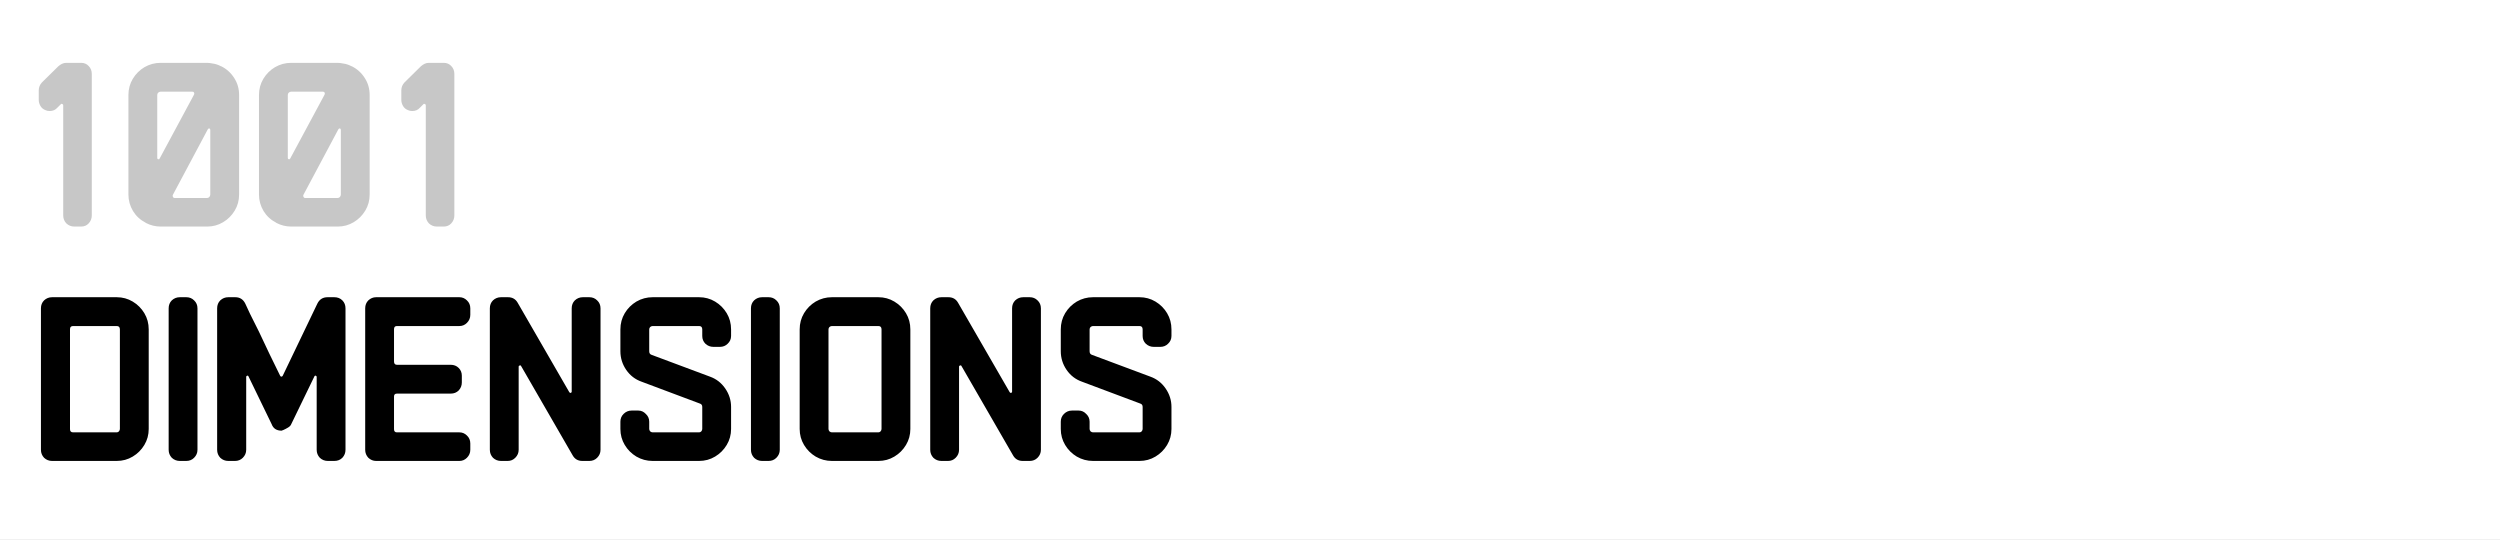
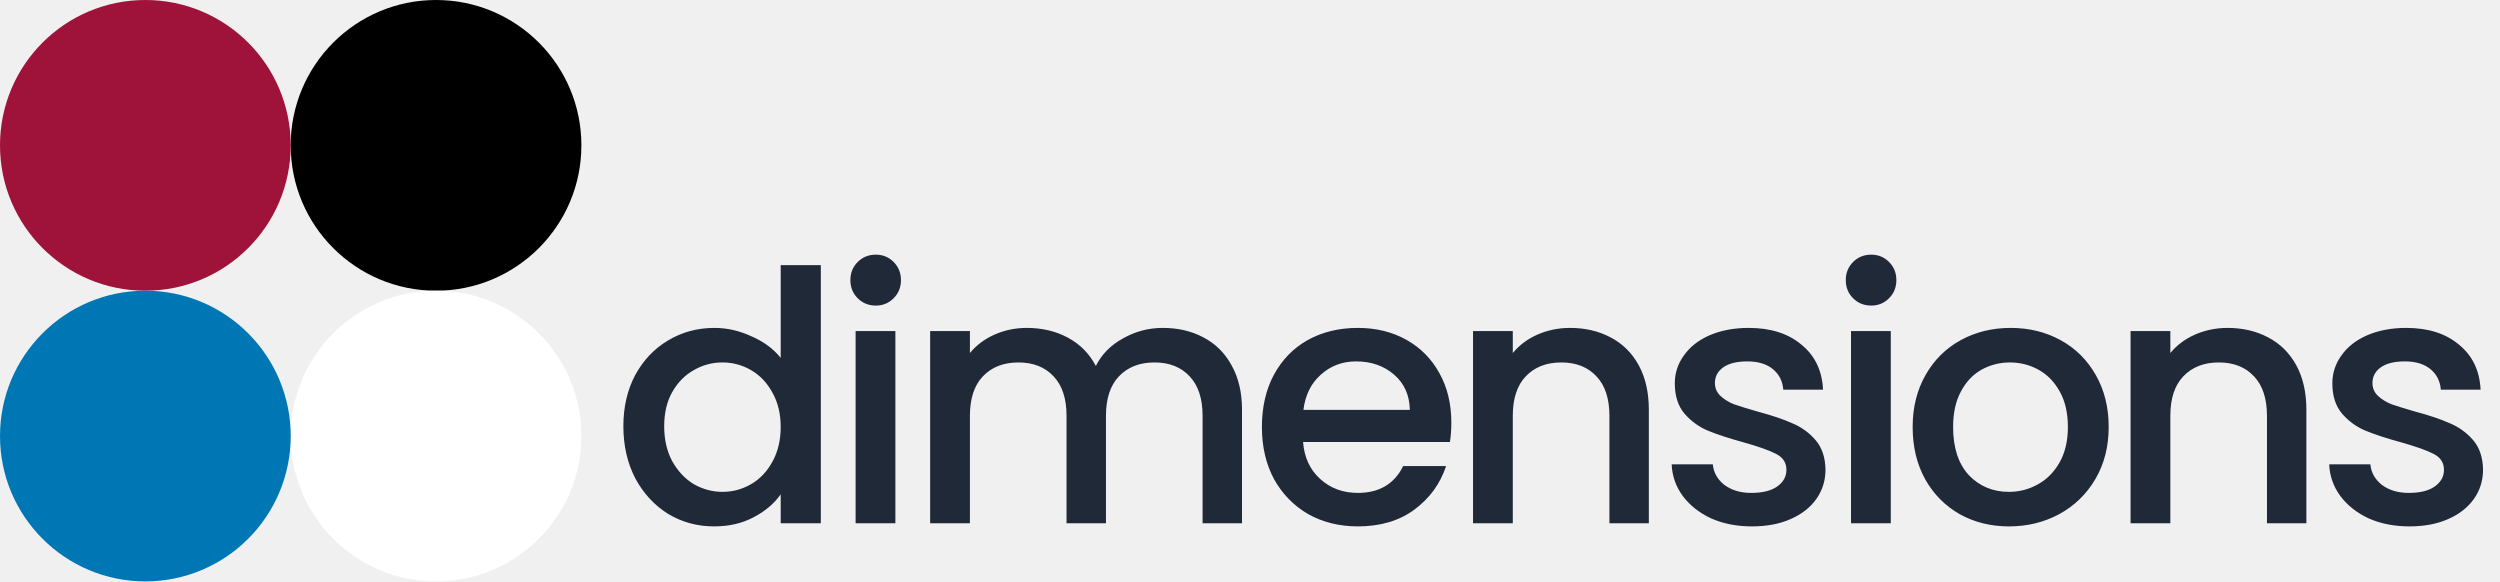
- <svg xmlns="http://www.w3.org/2000/svg" width="320" height="69" viewBox="0 0 320 69" fill="none">
-   <rect width="320" height="69" fill="white" />
-   <path d="M19.035 54.908C19.035 55.652 18.849 56.334 18.477 56.954C18.105 57.574 17.609 58.07 16.989 58.442C16.369 58.814 15.687 59 14.943 59H6.666C6.273 59 5.932 58.866 5.643 58.597C5.374 58.308 5.24 57.967 5.24 57.574V39.47C5.24 39.057 5.374 38.716 5.643 38.447C5.932 38.178 6.273 38.044 6.666 38.044H14.943C15.687 38.044 16.369 38.23 16.989 38.602C17.609 38.974 18.105 39.47 18.477 40.09C18.849 40.71 19.035 41.402 19.035 42.167V54.908ZM15.346 54.908V42.167C15.346 41.878 15.212 41.733 14.943 41.733H9.363C9.094 41.733 8.96 41.867 8.96 42.136V54.939C8.96 55.208 9.094 55.342 9.363 55.342H14.943C15.046 55.342 15.139 55.301 15.222 55.218C15.305 55.115 15.346 55.011 15.346 54.908ZM25.277 57.574C25.277 57.967 25.133 58.308 24.843 58.597C24.575 58.866 24.244 59 23.851 59H23.014C22.622 59 22.281 58.866 21.991 58.597C21.723 58.308 21.588 57.967 21.588 57.574V39.47C21.588 39.057 21.723 38.716 21.991 38.447C22.281 38.178 22.622 38.044 23.014 38.044H23.851C24.244 38.044 24.575 38.178 24.843 38.447C25.133 38.716 25.277 39.057 25.277 39.47V57.574ZM44.224 57.574C44.224 57.967 44.089 58.308 43.821 58.597C43.552 58.866 43.211 59 42.798 59H41.961C41.568 59 41.227 58.866 40.938 58.597C40.669 58.308 40.535 57.967 40.535 57.574V48.243C40.535 48.16 40.493 48.109 40.411 48.088C40.349 48.067 40.297 48.088 40.256 48.15L37.28 54.288C37.218 54.453 37.083 54.598 36.877 54.722C36.67 54.846 36.474 54.949 36.288 55.032C36.122 55.094 36.04 55.125 36.04 55.125C35.399 55.125 34.975 54.846 34.769 54.288L31.793 48.15C31.772 48.088 31.72 48.067 31.638 48.088C31.555 48.109 31.514 48.16 31.514 48.243V57.574C31.514 57.967 31.369 58.308 31.08 58.597C30.811 58.866 30.48 59 30.088 59H29.22C28.827 59 28.486 58.866 28.197 58.597C27.928 58.308 27.794 57.967 27.794 57.574V39.47C27.794 39.057 27.928 38.716 28.197 38.447C28.486 38.178 28.827 38.044 29.22 38.044H30.119C30.697 38.044 31.121 38.313 31.39 38.85C31.493 39.077 31.7 39.522 32.01 40.183C32.34 40.824 32.723 41.588 33.157 42.477C33.591 43.366 34.035 44.306 34.49 45.298C34.965 46.269 35.42 47.199 35.854 48.088C35.895 48.171 35.947 48.212 36.009 48.212C36.091 48.212 36.153 48.171 36.195 48.088L40.628 38.85C40.896 38.313 41.33 38.044 41.93 38.044H42.798C43.211 38.044 43.552 38.178 43.821 38.447C44.089 38.716 44.224 39.057 44.224 39.47V57.574ZM60.199 57.574C60.199 57.967 60.054 58.308 59.765 58.597C59.496 58.866 59.176 59 58.804 59H48.14C47.768 59 47.437 58.866 47.148 58.597C46.879 58.308 46.745 57.967 46.745 57.574V39.47C46.745 39.057 46.879 38.716 47.148 38.447C47.437 38.178 47.768 38.044 48.14 38.044H58.804C59.176 38.044 59.496 38.178 59.765 38.447C60.054 38.716 60.199 39.057 60.199 39.47V40.307C60.199 40.7 60.054 41.041 59.765 41.33C59.496 41.599 59.176 41.733 58.804 41.733H50.806C50.558 41.733 50.434 41.867 50.434 42.136V46.259C50.434 46.548 50.558 46.693 50.806 46.693H57.688C58.101 46.693 58.442 46.827 58.711 47.096C58.98 47.365 59.114 47.695 59.114 48.088V48.956C59.114 49.349 58.98 49.69 58.711 49.979C58.442 50.248 58.101 50.382 57.688 50.382H50.806C50.558 50.382 50.434 50.506 50.434 50.754V54.939C50.434 55.208 50.558 55.342 50.806 55.342H58.804C59.176 55.342 59.496 55.476 59.765 55.745C60.054 56.014 60.199 56.355 60.199 56.768V57.574ZM76.867 57.574C76.867 57.967 76.722 58.308 76.433 58.597C76.164 58.866 75.833 59 75.441 59H74.542C73.984 59 73.57 58.762 73.302 58.287L66.699 46.848C66.657 46.765 66.595 46.745 66.513 46.786C66.43 46.807 66.389 46.848 66.389 46.91V57.574C66.389 57.967 66.244 58.308 65.955 58.597C65.686 58.866 65.366 59 64.994 59H64.126C63.733 59 63.392 58.866 63.103 58.597C62.834 58.308 62.7 57.967 62.7 57.574V39.47C62.7 39.057 62.834 38.716 63.103 38.447C63.392 38.178 63.733 38.044 64.126 38.044H65.025C65.583 38.044 65.996 38.282 66.265 38.757L72.868 50.196C72.93 50.279 72.992 50.31 73.054 50.289C73.136 50.268 73.178 50.217 73.178 50.134V39.47C73.178 39.057 73.312 38.716 73.581 38.447C73.87 38.178 74.211 38.044 74.604 38.044H75.441C75.833 38.044 76.164 38.178 76.433 38.447C76.722 38.716 76.867 39.057 76.867 39.47V57.574ZM93.578 54.908C93.578 55.652 93.392 56.334 93.02 56.954C92.648 57.574 92.152 58.07 91.532 58.442C90.912 58.814 90.23 59 89.486 59H83.534C82.79 59 82.097 58.814 81.457 58.442C80.837 58.07 80.341 57.574 79.969 56.954C79.597 56.334 79.411 55.652 79.411 54.908V53.978C79.411 53.585 79.545 53.255 79.814 52.986C80.103 52.697 80.444 52.552 80.837 52.552H81.705C82.077 52.552 82.397 52.697 82.666 52.986C82.955 53.255 83.1 53.585 83.1 53.978V54.908C83.1 55.011 83.141 55.115 83.224 55.218C83.327 55.301 83.43 55.342 83.534 55.342H89.486C89.589 55.342 89.682 55.301 89.765 55.218C89.847 55.115 89.889 55.011 89.889 54.908V52.087C89.889 51.86 89.785 51.715 89.579 51.653L82.139 48.863C81.312 48.574 80.651 48.067 80.155 47.344C79.659 46.621 79.411 45.825 79.411 44.957V42.167C79.411 41.402 79.597 40.71 79.969 40.09C80.341 39.47 80.837 38.974 81.457 38.602C82.097 38.23 82.79 38.044 83.534 38.044H89.486C90.23 38.044 90.912 38.23 91.532 38.602C92.152 38.974 92.648 39.47 93.02 40.09C93.392 40.71 93.578 41.402 93.578 42.167V43.004C93.578 43.397 93.433 43.727 93.144 43.996C92.875 44.265 92.544 44.399 92.152 44.399H91.315C90.922 44.399 90.581 44.265 90.292 43.996C90.023 43.727 89.889 43.397 89.889 43.004V42.167C89.889 41.878 89.754 41.733 89.486 41.733H83.534C83.43 41.733 83.327 41.774 83.224 41.857C83.141 41.94 83.1 42.043 83.1 42.167V44.957C83.1 45.205 83.203 45.36 83.41 45.422L90.881 48.212C91.687 48.501 92.338 49.008 92.834 49.731C93.33 50.454 93.578 51.24 93.578 52.087V54.908ZM99.811 57.574C99.811 57.967 99.666 58.308 99.377 58.597C99.108 58.866 98.777 59 98.385 59H97.548C97.155 59 96.814 58.866 96.525 58.597C96.256 58.308 96.122 57.967 96.122 57.574V39.47C96.122 39.057 96.256 38.716 96.525 38.447C96.814 38.178 97.155 38.044 97.548 38.044H98.385C98.777 38.044 99.108 38.178 99.377 38.447C99.666 38.716 99.811 39.057 99.811 39.47V57.574ZM116.525 54.908C116.525 55.652 116.339 56.334 115.967 56.954C115.595 57.574 115.099 58.07 114.479 58.442C113.859 58.814 113.177 59 112.433 59H106.481C105.737 59 105.045 58.814 104.404 58.442C103.784 58.07 103.288 57.574 102.916 56.954C102.544 56.334 102.358 55.652 102.358 54.908V42.167C102.358 41.402 102.544 40.71 102.916 40.09C103.288 39.47 103.784 38.974 104.404 38.602C105.045 38.23 105.737 38.044 106.481 38.044H112.433C113.177 38.044 113.859 38.23 114.479 38.602C115.099 38.974 115.595 39.47 115.967 40.09C116.339 40.71 116.525 41.402 116.525 42.167V54.908ZM112.836 54.908V42.167C112.836 41.878 112.702 41.733 112.433 41.733H106.481C106.378 41.733 106.274 41.774 106.171 41.857C106.088 41.94 106.047 42.043 106.047 42.167V54.908C106.047 55.011 106.088 55.115 106.171 55.218C106.274 55.301 106.378 55.342 106.481 55.342H112.433C112.536 55.342 112.629 55.301 112.712 55.218C112.795 55.115 112.836 55.011 112.836 54.908ZM133.236 57.574C133.236 57.967 133.091 58.308 132.802 58.597C132.533 58.866 132.203 59 131.81 59H130.911C130.353 59 129.94 58.762 129.671 58.287L123.068 46.848C123.027 46.765 122.965 46.745 122.882 46.786C122.799 46.807 122.758 46.848 122.758 46.91V57.574C122.758 57.967 122.613 58.308 122.324 58.597C122.055 58.866 121.735 59 121.363 59H120.495C120.102 59 119.761 58.866 119.472 58.597C119.203 58.308 119.069 57.967 119.069 57.574V39.47C119.069 39.057 119.203 38.716 119.472 38.447C119.761 38.178 120.102 38.044 120.495 38.044H121.394C121.952 38.044 122.365 38.282 122.634 38.757L129.237 50.196C129.299 50.279 129.361 50.31 129.423 50.289C129.506 50.268 129.547 50.217 129.547 50.134V39.47C129.547 39.057 129.681 38.716 129.95 38.447C130.239 38.178 130.58 38.044 130.973 38.044H131.81C132.203 38.044 132.533 38.178 132.802 38.447C133.091 38.716 133.236 39.057 133.236 39.47V57.574ZM149.947 54.908C149.947 55.652 149.761 56.334 149.389 56.954C149.017 57.574 148.521 58.07 147.901 58.442C147.281 58.814 146.599 59 145.855 59H139.903C139.159 59 138.466 58.814 137.826 58.442C137.206 58.07 136.71 57.574 136.338 56.954C135.966 56.334 135.78 55.652 135.78 54.908V53.978C135.78 53.585 135.914 53.255 136.183 52.986C136.472 52.697 136.813 52.552 137.206 52.552H138.074C138.446 52.552 138.766 52.697 139.035 52.986C139.324 53.255 139.469 53.585 139.469 53.978V54.908C139.469 55.011 139.51 55.115 139.593 55.218C139.696 55.301 139.799 55.342 139.903 55.342H145.855C145.958 55.342 146.051 55.301 146.134 55.218C146.216 55.115 146.258 55.011 146.258 54.908V52.087C146.258 51.86 146.154 51.715 145.948 51.653L138.508 48.863C137.681 48.574 137.02 48.067 136.524 47.344C136.028 46.621 135.78 45.825 135.78 44.957V42.167C135.78 41.402 135.966 40.71 136.338 40.09C136.71 39.47 137.206 38.974 137.826 38.602C138.466 38.23 139.159 38.044 139.903 38.044H145.855C146.599 38.044 147.281 38.23 147.901 38.602C148.521 38.974 149.017 39.47 149.389 40.09C149.761 40.71 149.947 41.402 149.947 42.167V43.004C149.947 43.397 149.802 43.727 149.513 43.996C149.244 44.265 148.913 44.399 148.521 44.399H147.684C147.291 44.399 146.95 44.265 146.661 43.996C146.392 43.727 146.258 43.397 146.258 43.004V42.167C146.258 41.878 146.123 41.733 145.855 41.733H139.903C139.799 41.733 139.696 41.774 139.593 41.857C139.51 41.94 139.469 42.043 139.469 42.167V44.957C139.469 45.205 139.572 45.36 139.779 45.422L147.25 48.212C148.056 48.501 148.707 49.008 149.203 49.731C149.699 50.454 149.947 51.24 149.947 52.087V54.908Z" fill="black" />
-   <path d="M11.749 27.574C11.749 27.967 11.615 28.308 11.346 28.597C11.098 28.866 10.778 29 10.385 29H9.517C9.124 29 8.783 28.866 8.494 28.597C8.225 28.308 8.091 27.967 8.091 27.574V13.469C8.091 13.386 8.05 13.335 7.967 13.314C7.905 13.273 7.853 13.273 7.812 13.314L7.347 13.779C7.099 14.068 6.768 14.213 6.355 14.213C6.148 14.213 5.962 14.172 5.797 14.089C5.528 13.986 5.322 13.81 5.177 13.562C5.032 13.314 4.96 13.056 4.96 12.787V11.578C4.96 11.185 5.094 10.844 5.363 10.555L7.471 8.478C7.616 8.354 7.771 8.251 7.936 8.168C8.101 8.085 8.287 8.044 8.494 8.044H10.385C10.778 8.044 11.098 8.178 11.346 8.447C11.615 8.716 11.749 9.057 11.749 9.47V27.574ZM30.605 24.908C30.605 25.652 30.419 26.334 30.047 26.954C29.675 27.574 29.179 28.07 28.559 28.442C27.939 28.814 27.257 29 26.513 29H20.561C19.9 29 19.269 28.845 18.67 28.535L18.639 28.504C17.957 28.153 17.42 27.657 17.027 27.016C16.634 26.355 16.438 25.652 16.438 24.908V12.167C16.438 11.402 16.624 10.71 16.996 10.09C17.368 9.47 17.864 8.974 18.484 8.602C19.125 8.23 19.817 8.044 20.561 8.044H26.513C26.699 8.044 26.947 8.075 27.257 8.137C27.588 8.178 27.929 8.292 28.28 8.478H28.311C29.014 8.829 29.572 9.336 29.985 9.997C30.398 10.638 30.605 11.361 30.605 12.167V24.908ZM24.839 12.105C24.88 12.002 24.88 11.919 24.839 11.857C24.798 11.774 24.725 11.733 24.622 11.733H20.561C20.458 11.733 20.354 11.774 20.251 11.857C20.168 11.94 20.127 12.043 20.127 12.167V20.227C20.127 20.31 20.168 20.361 20.251 20.382C20.334 20.403 20.396 20.372 20.437 20.289L24.839 12.105ZM26.916 24.908V16.631C26.916 16.528 26.875 16.466 26.792 16.445C26.73 16.424 26.668 16.455 26.606 16.538L22.111 24.97C22.09 25.053 22.101 25.135 22.142 25.218C22.183 25.301 22.245 25.342 22.328 25.342H26.513C26.616 25.342 26.709 25.301 26.792 25.218C26.875 25.115 26.916 25.011 26.916 24.908ZM47.316 24.908C47.316 25.652 47.13 26.334 46.758 26.954C46.386 27.574 45.89 28.07 45.27 28.442C44.65 28.814 43.968 29 43.224 29H37.272C36.611 29 35.98 28.845 35.381 28.535L35.35 28.504C34.668 28.153 34.131 27.657 33.738 27.016C33.345 26.355 33.149 25.652 33.149 24.908V12.167C33.149 11.402 33.335 10.71 33.707 10.09C34.079 9.47 34.575 8.974 35.195 8.602C35.836 8.23 36.528 8.044 37.272 8.044H43.224C43.41 8.044 43.658 8.075 43.968 8.137C44.299 8.178 44.64 8.292 44.991 8.478H45.022C45.725 8.829 46.283 9.336 46.696 9.997C47.109 10.638 47.316 11.361 47.316 12.167V24.908ZM41.55 12.105C41.591 12.002 41.591 11.919 41.55 11.857C41.509 11.774 41.436 11.733 41.333 11.733H37.272C37.169 11.733 37.065 11.774 36.962 11.857C36.879 11.94 36.838 12.043 36.838 12.167V20.227C36.838 20.31 36.879 20.361 36.962 20.382C37.045 20.403 37.107 20.372 37.148 20.289L41.55 12.105ZM43.627 24.908V16.631C43.627 16.528 43.586 16.466 43.503 16.445C43.441 16.424 43.379 16.455 43.317 16.538L38.822 24.97C38.801 25.053 38.812 25.135 38.853 25.218C38.894 25.301 38.956 25.342 39.039 25.342H43.224C43.327 25.342 43.42 25.301 43.503 25.218C43.586 25.115 43.627 25.011 43.627 24.908ZM58.158 27.574C58.158 27.967 58.024 28.308 57.755 28.597C57.507 28.866 57.187 29 56.794 29H55.926C55.533 29 55.193 28.866 54.903 28.597C54.635 28.308 54.5 27.967 54.5 27.574V13.469C54.5 13.386 54.459 13.335 54.376 13.314C54.314 13.273 54.263 13.273 54.221 13.314L53.756 13.779C53.508 14.068 53.178 14.213 52.764 14.213C52.557 14.213 52.371 14.172 52.206 14.089C51.938 13.986 51.731 13.81 51.586 13.562C51.441 13.314 51.369 13.056 51.369 12.787V11.578C51.369 11.185 51.504 10.844 51.772 10.555L53.88 8.478C54.025 8.354 54.18 8.251 54.345 8.168C54.511 8.085 54.697 8.044 54.903 8.044H56.794C57.187 8.044 57.507 8.178 57.755 8.447C58.024 8.716 58.158 9.057 58.158 9.47V27.574Z" fill="#C7C7C7" />
+ <svg xmlns="http://www.w3.org/2000/svg" width="172" height="40" viewBox="0 0 172 40" fill="none">
+   <path d="M42.888 29.328C42.888 28 43.16 26.824 43.704 25.8C44.264 24.776 45.016 23.984 45.96 23.424C46.92 22.848 47.984 22.56 49.152 22.56C50.016 22.56 50.864 22.752 51.696 23.136C52.544 23.504 53.216 24 53.712 24.624V18.24H56.472V36H53.712V34.008C53.264 34.648 52.64 35.176 51.84 35.592C51.056 36.008 50.152 36.216 49.128 36.216C47.976 36.216 46.92 35.928 45.96 35.352C45.016 34.76 44.264 33.944 43.704 32.904C43.16 31.848 42.888 30.656 42.888 29.328ZM53.712 29.376C53.712 28.464 53.52 27.672 53.136 27C52.768 26.328 52.28 25.816 51.672 25.464C51.064 25.112 50.408 24.936 49.704 24.936C49 24.936 48.344 25.112 47.736 25.464C47.128 25.8 46.632 26.304 46.248 26.976C45.88 27.632 45.696 28.416 45.696 29.328C45.696 30.24 45.88 31.04 46.248 31.728C46.632 32.416 47.128 32.944 47.736 33.312C48.36 33.664 49.016 33.84 49.704 33.84C50.408 33.84 51.064 33.664 51.672 33.312C52.28 32.96 52.768 32.448 53.136 31.776C53.52 31.088 53.712 30.288 53.712 29.376ZM60.258 21.024C59.762 21.024 59.346 20.856 59.01 20.52C58.674 20.184 58.506 19.768 58.506 19.272C58.506 18.776 58.674 18.36 59.01 18.024C59.346 17.688 59.762 17.52 60.258 17.52C60.738 17.52 61.146 17.688 61.482 18.024C61.818 18.36 61.986 18.776 61.986 19.272C61.986 19.768 61.818 20.184 61.482 20.52C61.146 20.856 60.738 21.024 60.258 21.024ZM61.602 22.776V36H58.866V22.776H61.602ZM80.002 22.56C81.042 22.56 81.97 22.776 82.786 23.208C83.618 23.64 84.266 24.28 84.73 25.128C85.21 25.976 85.45 27 85.45 28.2V36H82.738V28.608C82.738 27.424 82.442 26.52 81.85 25.896C81.258 25.256 80.45 24.936 79.426 24.936C78.402 24.936 77.586 25.256 76.978 25.896C76.386 26.52 76.09 27.424 76.09 28.608V36H73.378V28.608C73.378 27.424 73.082 26.52 72.49 25.896C71.898 25.256 71.09 24.936 70.066 24.936C69.042 24.936 68.226 25.256 67.618 25.896C67.026 26.52 66.73 27.424 66.73 28.608V36H63.994V22.776H66.73V24.288C67.178 23.744 67.746 23.32 68.434 23.016C69.122 22.712 69.858 22.56 70.642 22.56C71.698 22.56 72.642 22.784 73.474 23.232C74.306 23.68 74.946 24.328 75.394 25.176C75.794 24.376 76.418 23.744 77.266 23.28C78.114 22.8 79.026 22.56 80.002 22.56ZM99.851 29.064C99.851 29.56 99.819 30.008 99.755 30.408H89.651C89.731 31.464 90.123 32.312 90.827 32.952C91.531 33.592 92.395 33.912 93.419 33.912C94.891 33.912 95.931 33.296 96.539 32.064H99.491C99.091 33.28 98.363 34.28 97.307 35.064C96.267 35.832 94.971 36.216 93.419 36.216C92.155 36.216 91.019 35.936 90.011 35.376C89.019 34.8 88.235 34 87.659 32.976C87.099 31.936 86.819 30.736 86.819 29.376C86.819 28.016 87.091 26.824 87.635 25.8C88.195 24.76 88.971 23.96 89.963 23.4C90.971 22.84 92.123 22.56 93.419 22.56C94.667 22.56 95.779 22.832 96.755 23.376C97.731 23.92 98.491 24.688 99.035 25.68C99.579 26.656 99.851 27.784 99.851 29.064ZM96.995 28.2C96.979 27.192 96.619 26.384 95.915 25.776C95.211 25.168 94.339 24.864 93.299 24.864C92.355 24.864 91.547 25.168 90.875 25.776C90.203 26.368 89.803 27.176 89.675 28.2H96.995ZM108.016 22.56C109.056 22.56 109.984 22.776 110.8 23.208C111.632 23.64 112.28 24.28 112.744 25.128C113.208 25.976 113.44 27 113.44 28.2V36H110.728V28.608C110.728 27.424 110.432 26.52 109.84 25.896C109.248 25.256 108.44 24.936 107.416 24.936C106.392 24.936 105.576 25.256 104.968 25.896C104.376 26.52 104.08 27.424 104.08 28.608V36H101.344V22.776H104.08V24.288C104.528 23.744 105.096 23.32 105.784 23.016C106.488 22.712 107.232 22.56 108.016 22.56ZM120.53 36.216C119.49 36.216 118.554 36.032 117.722 35.664C116.906 35.28 116.258 34.768 115.778 34.128C115.298 33.472 115.042 32.744 115.01 31.944H117.842C117.89 32.504 118.154 32.976 118.634 33.36C119.13 33.728 119.746 33.912 120.482 33.912C121.25 33.912 121.842 33.768 122.258 33.48C122.69 33.176 122.906 32.792 122.906 32.328C122.906 31.832 122.666 31.464 122.186 31.224C121.722 30.984 120.978 30.72 119.954 30.432C118.962 30.16 118.154 29.896 117.53 29.64C116.906 29.384 116.362 28.992 115.898 28.464C115.45 27.936 115.226 27.24 115.226 26.376C115.226 25.672 115.434 25.032 115.85 24.456C116.266 23.864 116.858 23.4 117.626 23.064C118.41 22.728 119.306 22.56 120.314 22.56C121.818 22.56 123.026 22.944 123.938 23.712C124.866 24.464 125.362 25.496 125.426 26.808H122.69C122.642 26.216 122.402 25.744 121.97 25.392C121.538 25.04 120.954 24.864 120.218 24.864C119.498 24.864 118.946 25 118.562 25.272C118.178 25.544 117.986 25.904 117.986 26.352C117.986 26.704 118.114 27 118.37 27.24C118.626 27.48 118.938 27.672 119.306 27.816C119.674 27.944 120.218 28.112 120.938 28.32C121.898 28.576 122.682 28.84 123.29 29.112C123.914 29.368 124.45 29.752 124.898 30.264C125.346 30.776 125.578 31.456 125.594 32.304C125.594 33.056 125.386 33.728 124.97 34.32C124.554 34.912 123.962 35.376 123.194 35.712C122.442 36.048 121.554 36.216 120.53 36.216ZM128.742 21.024C128.246 21.024 127.83 20.856 127.494 20.52C127.158 20.184 126.99 19.768 126.99 19.272C126.99 18.776 127.158 18.36 127.494 18.024C127.83 17.688 128.246 17.52 128.742 17.52C129.222 17.52 129.63 17.688 129.966 18.024C130.302 18.36 130.47 18.776 130.47 19.272C130.47 19.768 130.302 20.184 129.966 20.52C129.63 20.856 129.222 21.024 128.742 21.024ZM130.086 22.776V36H127.35V22.776H130.086ZM138.214 36.216C136.966 36.216 135.838 35.936 134.83 35.376C133.822 34.8 133.03 34 132.454 32.976C131.878 31.936 131.59 30.736 131.59 29.376C131.59 28.032 131.886 26.84 132.478 25.8C133.07 24.76 133.878 23.96 134.902 23.4C135.926 22.84 137.07 22.56 138.334 22.56C139.598 22.56 140.742 22.84 141.766 23.4C142.79 23.96 143.598 24.76 144.19 25.8C144.782 26.84 145.078 28.032 145.078 29.376C145.078 30.72 144.774 31.912 144.166 32.952C143.558 33.992 142.726 34.8 141.67 35.376C140.63 35.936 139.478 36.216 138.214 36.216ZM138.214 33.84C138.918 33.84 139.574 33.672 140.182 33.336C140.806 33 141.31 32.496 141.694 31.824C142.078 31.152 142.27 30.336 142.27 29.376C142.27 28.416 142.086 27.608 141.718 26.952C141.35 26.28 140.862 25.776 140.254 25.44C139.646 25.104 138.99 24.936 138.286 24.936C137.582 24.936 136.926 25.104 136.318 25.44C135.726 25.776 135.254 26.28 134.902 26.952C134.55 27.608 134.374 28.416 134.374 29.376C134.374 30.8 134.734 31.904 135.454 32.688C136.19 33.456 137.11 33.84 138.214 33.84ZM153.255 22.56C154.295 22.56 155.223 22.776 156.039 23.208C156.871 23.64 157.519 24.28 157.983 25.128C158.447 25.976 158.679 27 158.679 28.2V36H155.967V28.608C155.967 27.424 155.671 26.52 155.079 25.896C154.487 25.256 153.679 24.936 152.655 24.936C151.631 24.936 150.815 25.256 150.207 25.896C149.615 26.52 149.319 27.424 149.319 28.608V36H146.583V22.776H149.319V24.288C149.767 23.744 150.335 23.32 151.023 23.016C151.727 22.712 152.471 22.56 153.255 22.56ZM165.769 36.216C164.729 36.216 163.793 36.032 162.961 35.664C162.145 35.28 161.497 34.768 161.017 34.128C160.537 33.472 160.281 32.744 160.249 31.944H163.081C163.129 32.504 163.393 32.976 163.873 33.36C164.369 33.728 164.985 33.912 165.721 33.912C166.489 33.912 167.081 33.768 167.497 33.48C167.929 33.176 168.145 32.792 168.145 32.328C168.145 31.832 167.905 31.464 167.425 31.224C166.961 30.984 166.217 30.72 165.193 30.432C164.201 30.16 163.393 29.896 162.769 29.64C162.145 29.384 161.601 28.992 161.137 28.464C160.689 27.936 160.465 27.24 160.465 26.376C160.465 25.672 160.673 25.032 161.089 24.456C161.505 23.864 162.097 23.4 162.865 23.064C163.649 22.728 164.545 22.56 165.553 22.56C167.057 22.56 168.265 22.944 169.177 23.712C170.105 24.464 170.601 25.496 170.665 26.808H167.929C167.881 26.216 167.641 25.744 167.209 25.392C166.777 25.04 166.193 24.864 165.457 24.864C164.737 24.864 164.185 25 163.801 25.272C163.417 25.544 163.225 25.904 163.225 26.352C163.225 26.704 163.353 27 163.609 27.24C163.865 27.48 164.177 27.672 164.545 27.816C164.913 27.944 165.457 28.112 166.177 28.32C167.137 28.576 167.921 28.84 168.529 29.112C169.153 29.368 169.689 29.752 170.137 30.264C170.585 30.776 170.817 31.456 170.833 32.304C170.833 33.056 170.625 33.728 170.209 34.32C169.793 34.912 169.201 35.376 168.433 35.712C167.681 36.048 166.793 36.216 165.769 36.216Z" fill="#1F2937" />
+   <circle cx="30" cy="10" r="10" fill="black" />
+   <circle cx="10" cy="10" r="10" fill="#9F1239" />
+   <circle cx="30" cy="30" r="10" fill="white" />
+   <circle cx="10" cy="30" r="10" fill="#0077B5" />
</svg>
